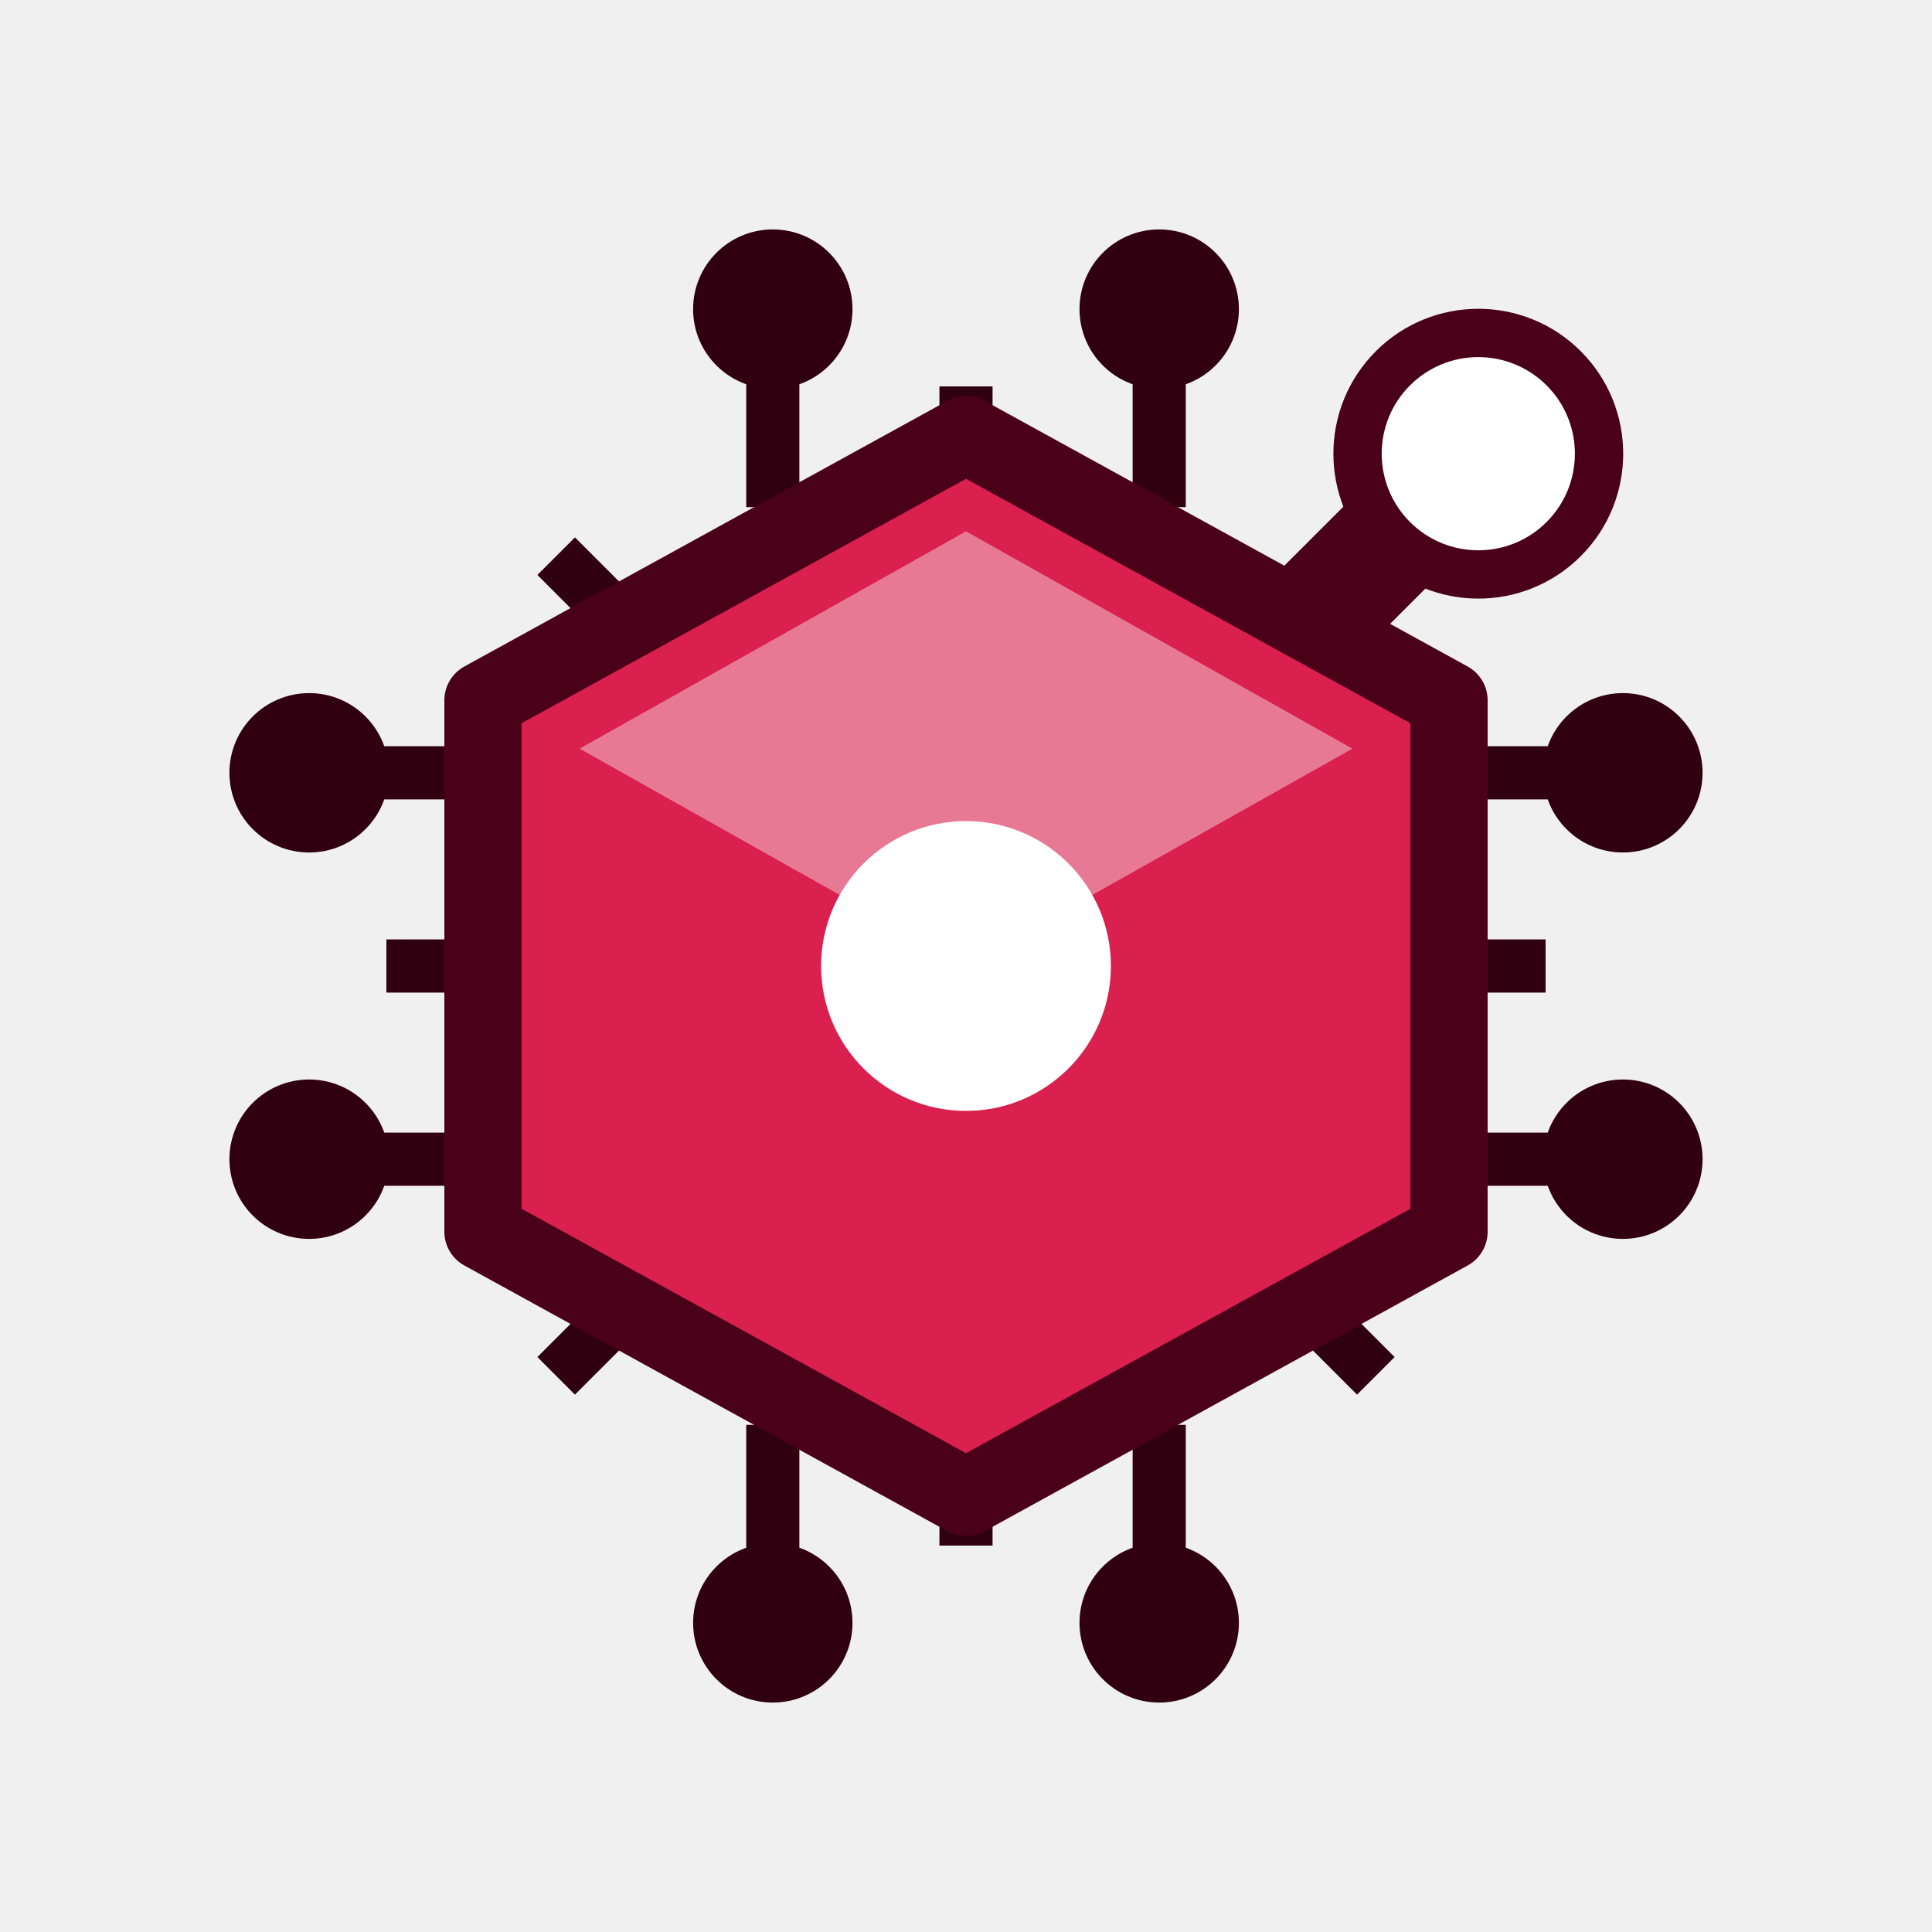
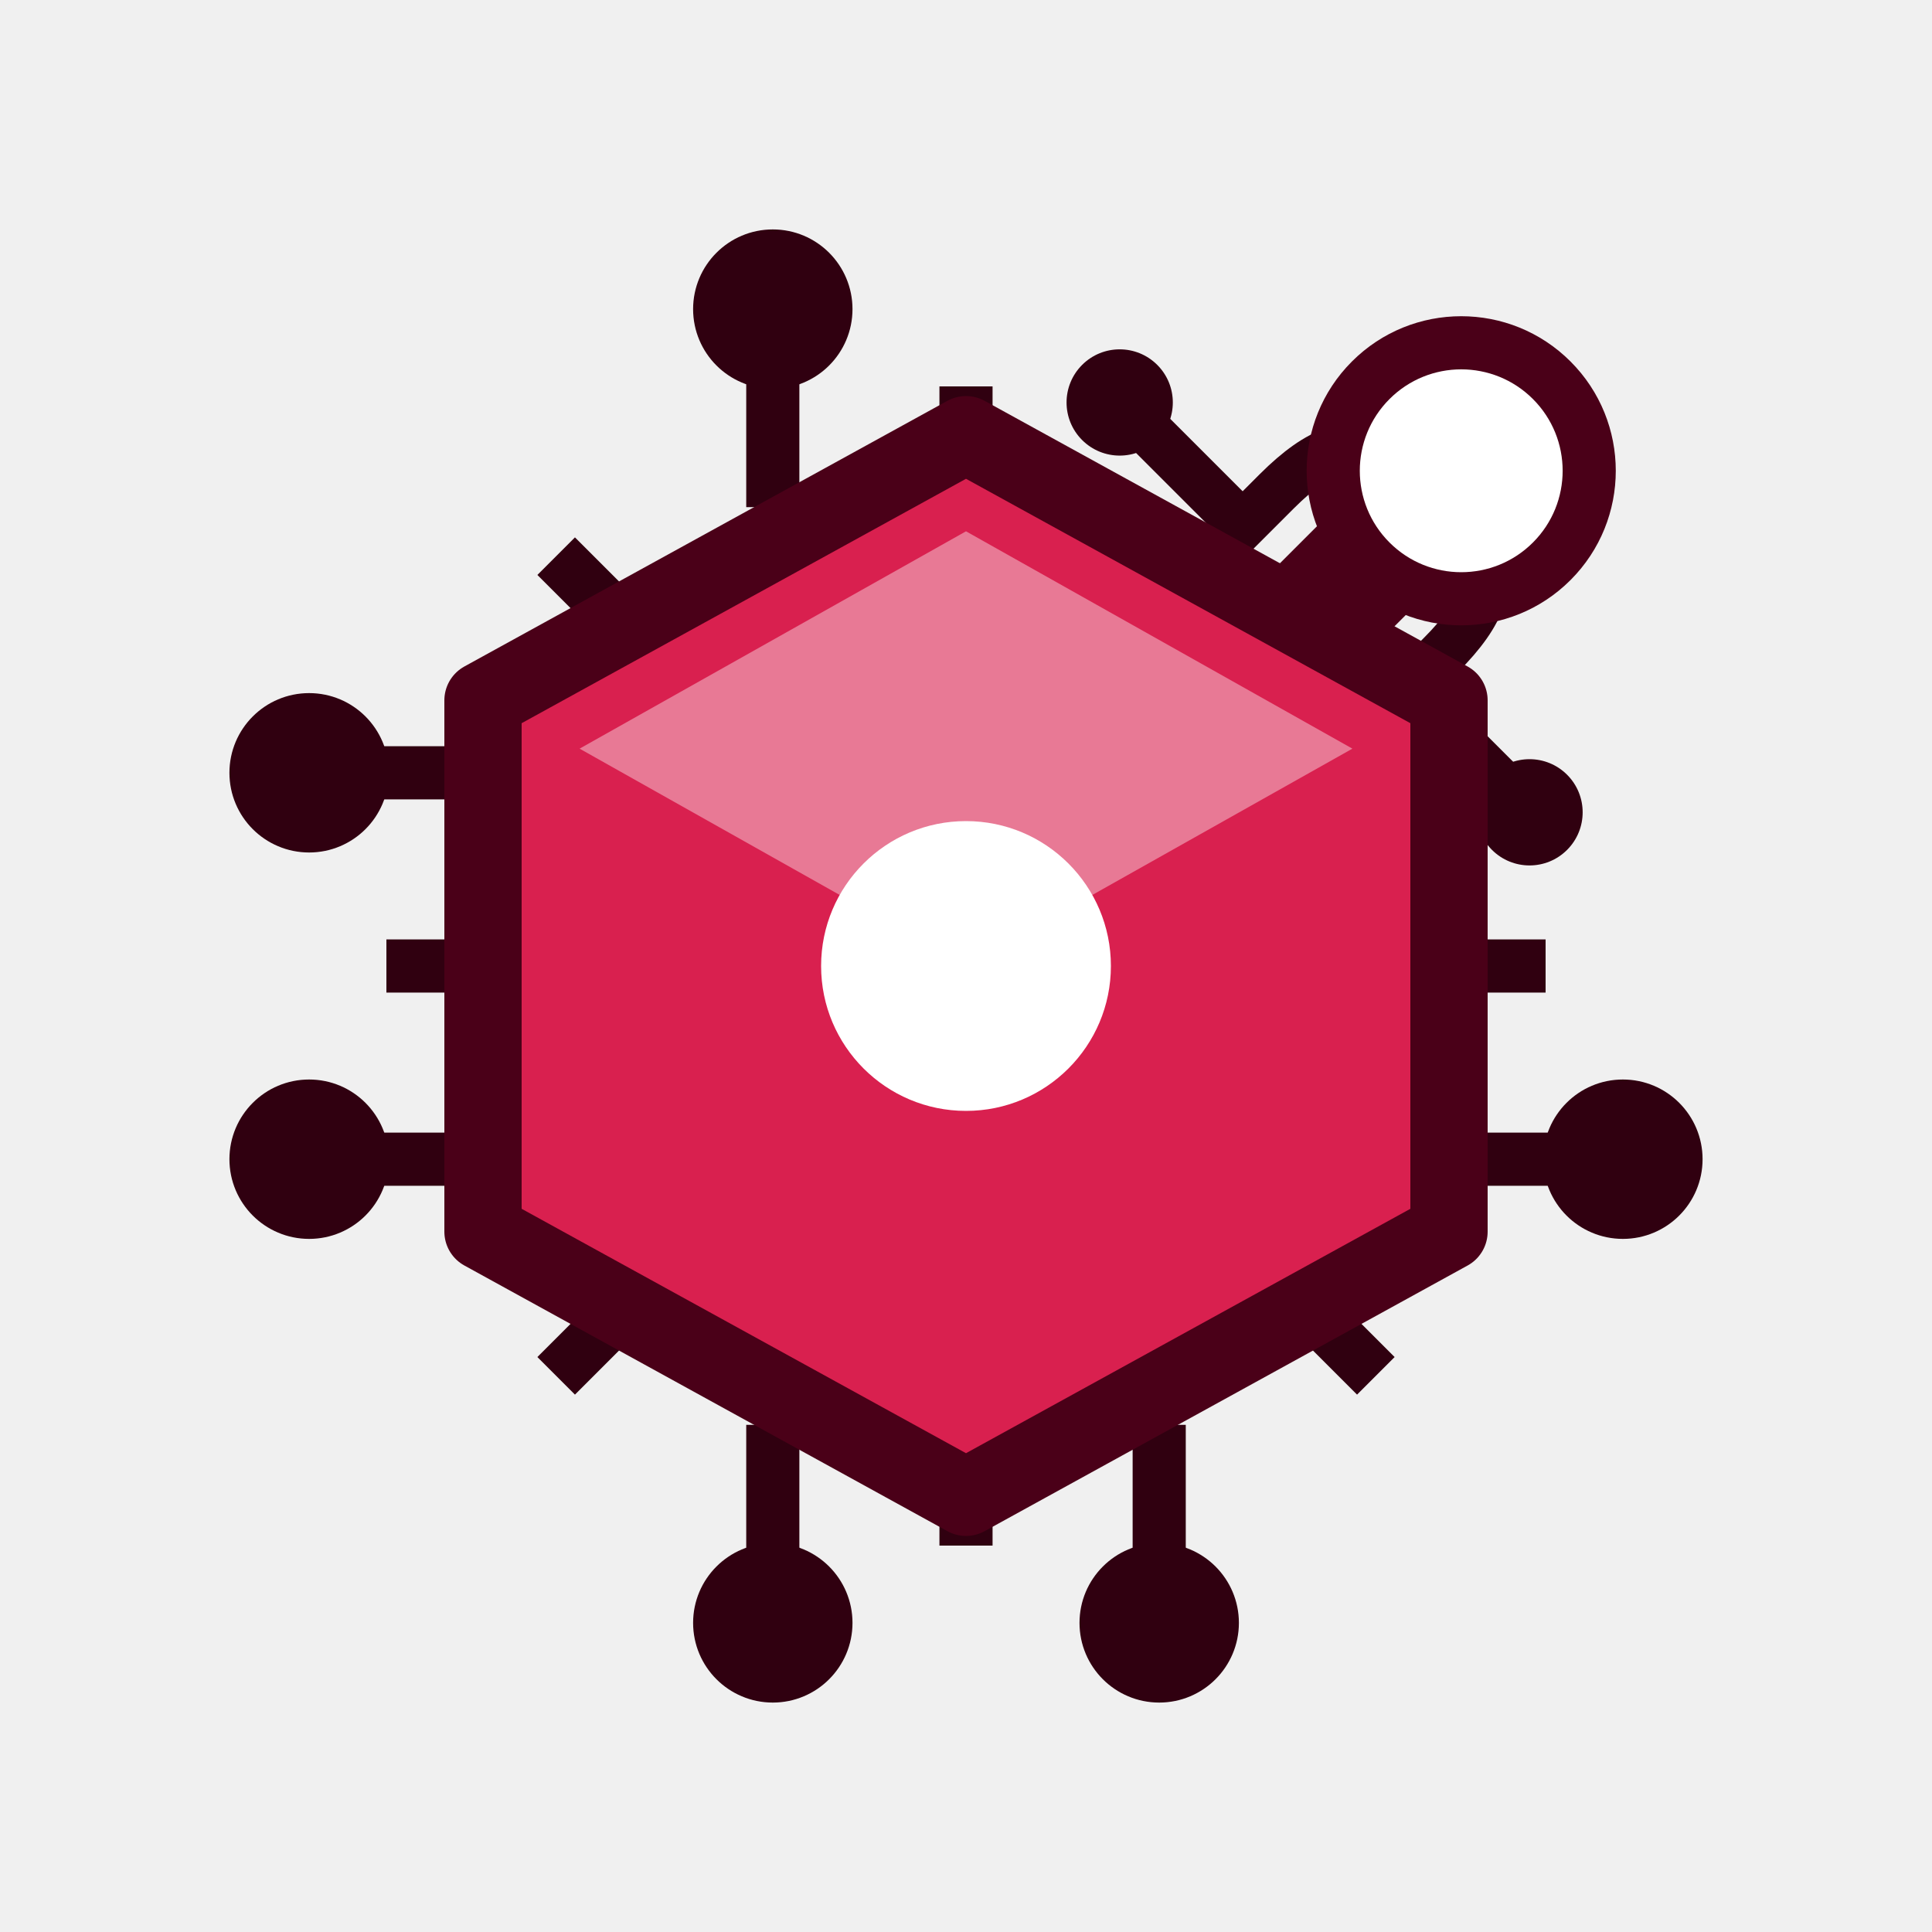
<svg xmlns="http://www.w3.org/2000/svg" viewBox="0 0 40 40" width="40" height="40" id="bug_NE">
  <g transform="rotate(45 20 20)">
-     <line x1="20" y1="14" x2="20" y2="6" stroke="#4a0018" stroke-width="2.4" />
-     <circle cx="20" cy="5" r="3" fill="#4a0018" />
-     <circle cx="20" cy="5" r="2" fill="#ffffff" />
+     <line x1="20" y1="14.5" x2="20" y2="6.5" stroke="#4a0018" stroke-width="2.6" />
+     <g fill="none" stroke="#300010" stroke-width="1">
+       <path d="M17.6 13.5 L17.6 8.5 Q17.6 6.6 18.6 6.6" />
+       <path d="M22.4 13.5 L22.4 8.5 Q22.4 6.6 21.4 6.6" />
+       <line x1="17.6" y1="9.5" x2="14.6" y2="9.5" />
+       <line x1="22.4" y1="9.5" x2="25.4" y2="9.5" />
+     </g>
+     <circle cx="14" cy="9.5" r="1.1" fill="#300010" />
+     <circle cx="26" cy="9.5" r="1.1" fill="#300010" />
+     <circle cx="20" cy="5.5" r="3.2" fill="#4a0018" />
+     <circle cx="20" cy="5.5" r="2.1" fill="#ffffff" />
  </g>
  <g transform="rotate(0 20 20) translate(-4 0)" stroke="#300010" stroke-width="1.1" fill="#300010">
    <line x1="20" y1="10.5" x2="20" y2="7" />
    <circle cx="20" cy="6.4" r="1.1" />
  </g>
  <g transform="rotate(0 20 20) translate(0 0)" stroke="#300010" stroke-width="1.1" fill="#300010">
    <line x1="20" y1="10.5" x2="20" y2="8" />
-   </g>
-   <g transform="rotate(0 20 20) translate(4 0)" stroke="#300010" stroke-width="1.1" fill="#300010">
-     <line x1="20" y1="10.5" x2="20" y2="7" />
-     <circle cx="20" cy="6.4" r="1.1" />
-   </g>
-   <g transform="rotate(90 20 20) translate(-4 0)" stroke="#300010" stroke-width="1.1" fill="#300010">
-     <line x1="20" y1="10.5" x2="20" y2="7" />
-     <circle cx="20" cy="6.4" r="1.1" />
  </g>
  <g transform="rotate(90 20 20) translate(0 0)" stroke="#300010" stroke-width="1.1" fill="#300010">
    <line x1="20" y1="10.5" x2="20" y2="8" />
  </g>
  <g transform="rotate(90 20 20) translate(4 0)" stroke="#300010" stroke-width="1.1" fill="#300010">
    <line x1="20" y1="10.5" x2="20" y2="7" />
    <circle cx="20" cy="6.4" r="1.1" />
  </g>
  <g transform="rotate(180 20 20) translate(-4 0)" stroke="#300010" stroke-width="1.1" fill="#300010">
    <line x1="20" y1="10.5" x2="20" y2="7" />
    <circle cx="20" cy="6.4" r="1.1" />
  </g>
  <g transform="rotate(180 20 20) translate(0 0)" stroke="#300010" stroke-width="1.1" fill="#300010">
    <line x1="20" y1="10.5" x2="20" y2="8" />
  </g>
  <g transform="rotate(180 20 20) translate(4 0)" stroke="#300010" stroke-width="1.1" fill="#300010">
    <line x1="20" y1="10.5" x2="20" y2="7" />
    <circle cx="20" cy="6.4" r="1.1" />
  </g>
  <g transform="rotate(270 20 20) translate(-4 0)" stroke="#300010" stroke-width="1.1" fill="#300010">
    <line x1="20" y1="10.5" x2="20" y2="7" />
    <circle cx="20" cy="6.4" r="1.1" />
  </g>
  <g transform="rotate(270 20 20) translate(0 0)" stroke="#300010" stroke-width="1.1" fill="#300010">
    <line x1="20" y1="10.5" x2="20" y2="8" />
  </g>
  <g transform="rotate(270 20 20) translate(4 0)" stroke="#300010" stroke-width="1.1" fill="#300010">
    <line x1="20" y1="10.5" x2="20" y2="7" />
    <circle cx="20" cy="6.4" r="1.1" />
  </g>
  <g transform="rotate(135 20 20) translate(0 0)" stroke="#300010" stroke-width="1.1" fill="#300010">
    <line x1="20" y1="10.5" x2="20" y2="8" />
  </g>
  <g transform="rotate(225 20 20) translate(0 0)" stroke="#300010" stroke-width="1.1" fill="#300010">
    <line x1="20" y1="10.5" x2="20" y2="8" />
  </g>
  <g transform="rotate(315 20 20) translate(0 0)" stroke="#300010" stroke-width="1.1" fill="#300010">
    <line x1="20" y1="10.5" x2="20" y2="8" />
  </g>
  <polygon points="20,9 30,14.5 30,25.5 20,31 10,25.5 10,14.5" fill="#d9204f" stroke="#4a0018" stroke-width="1.6" stroke-linejoin="round" />
  <polygon points="20,11 28,15.5 20,20 12,15.5" fill="rgba(255,255,255,.4)" />
  <circle cx="20" cy="20" r="3" fill="#ffffff" />
</svg>
